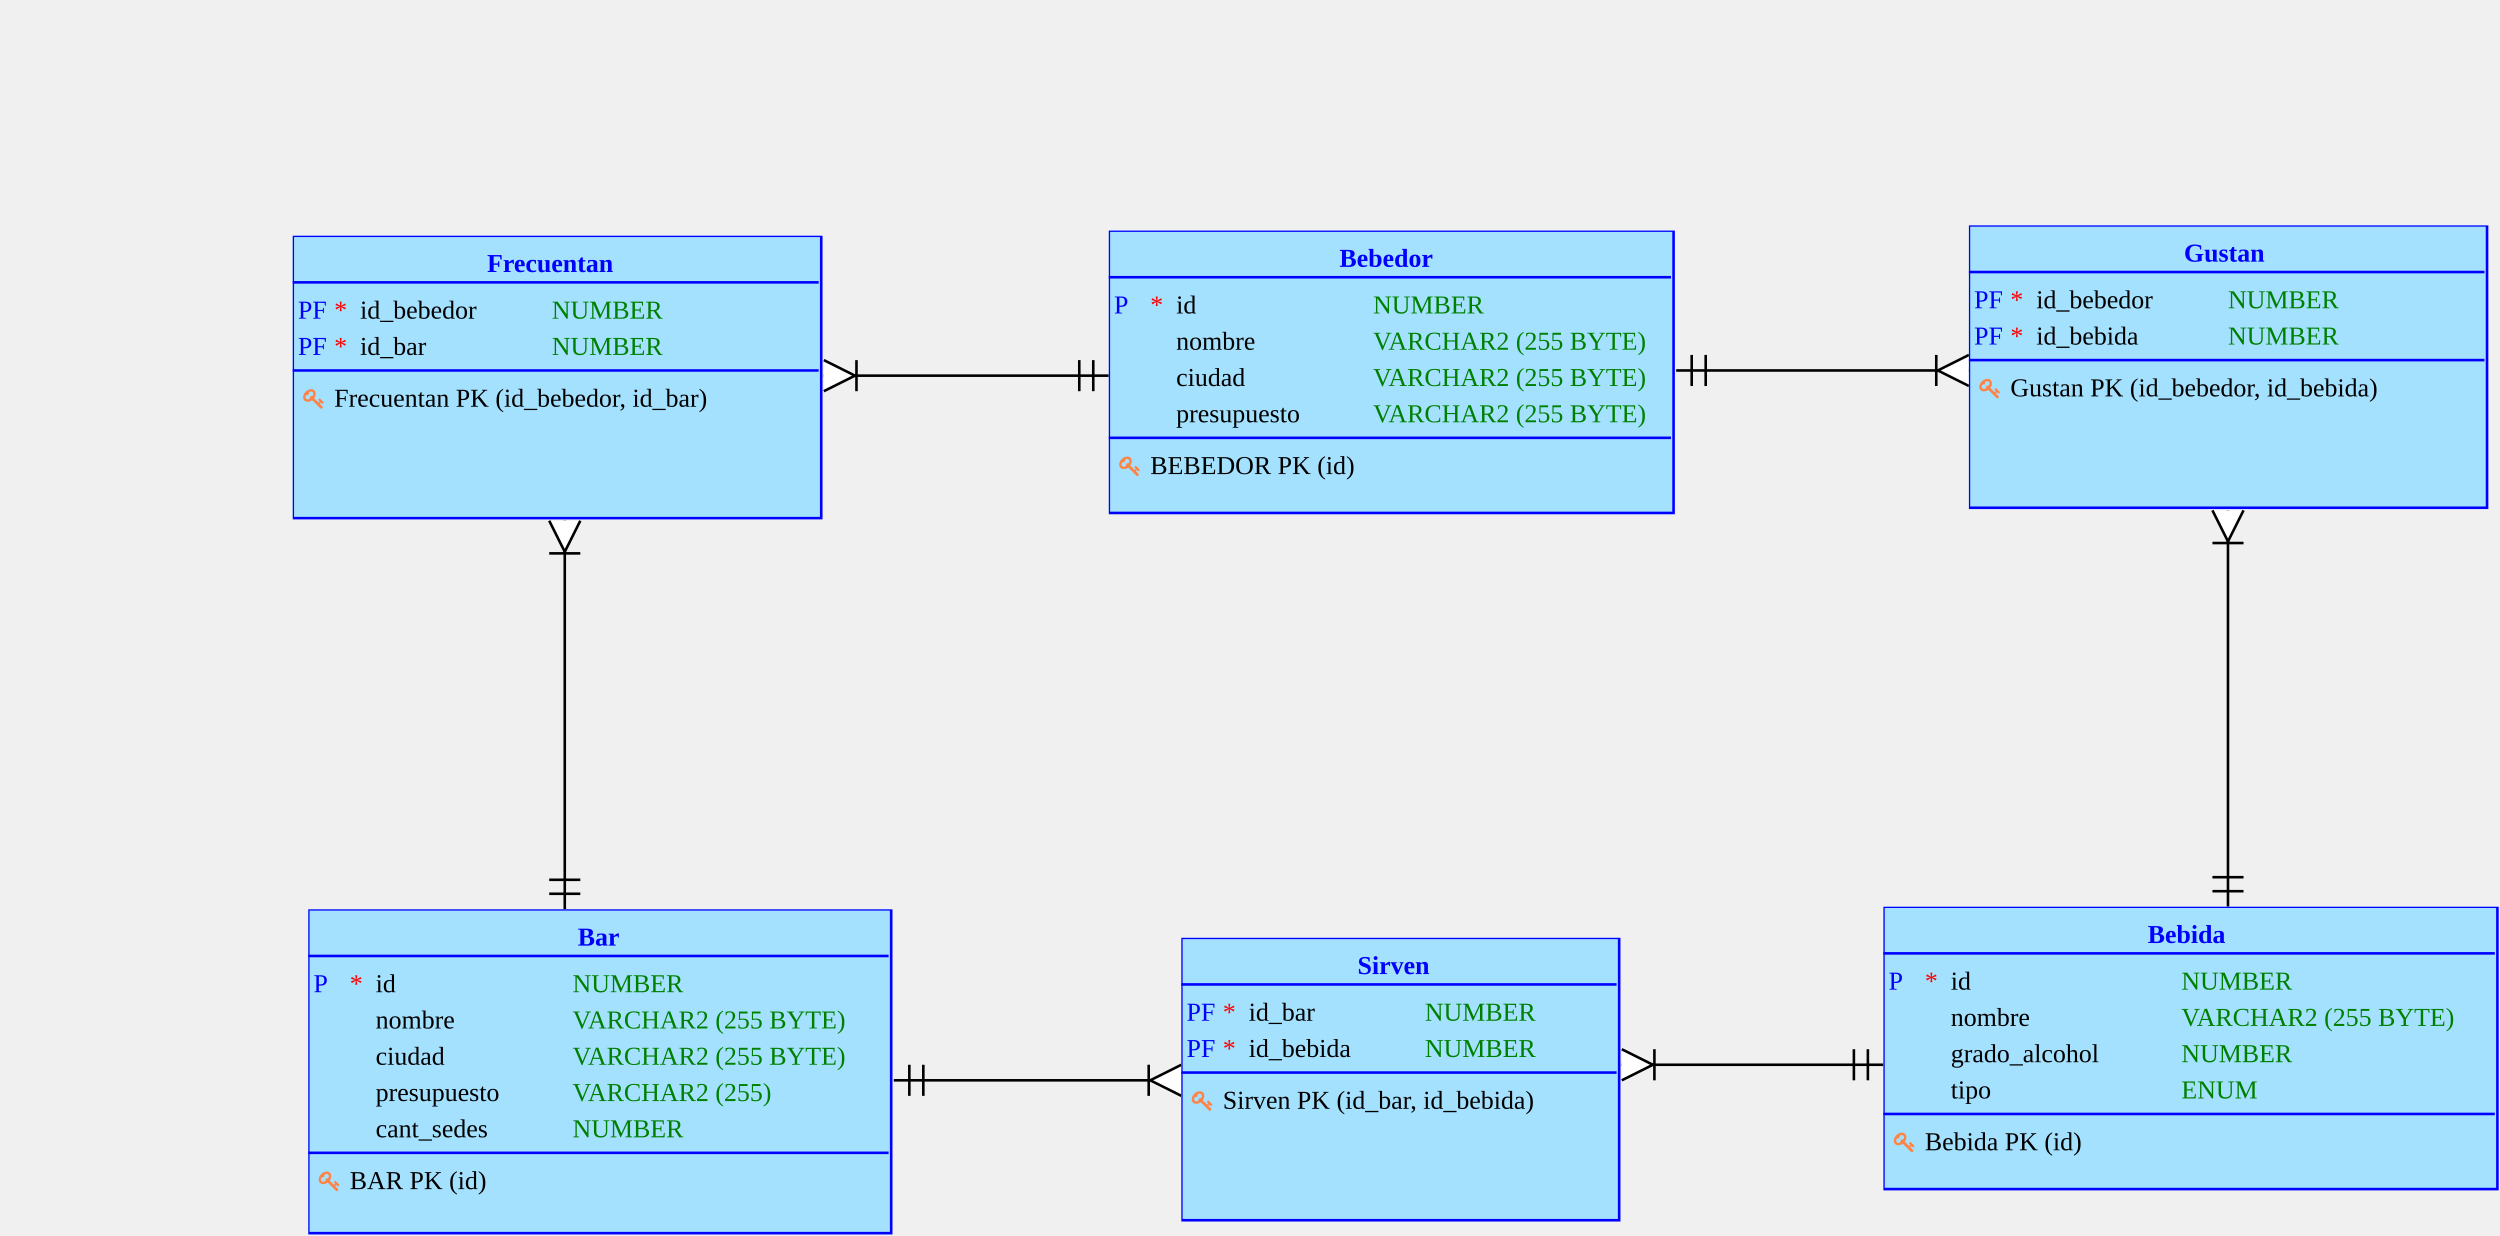
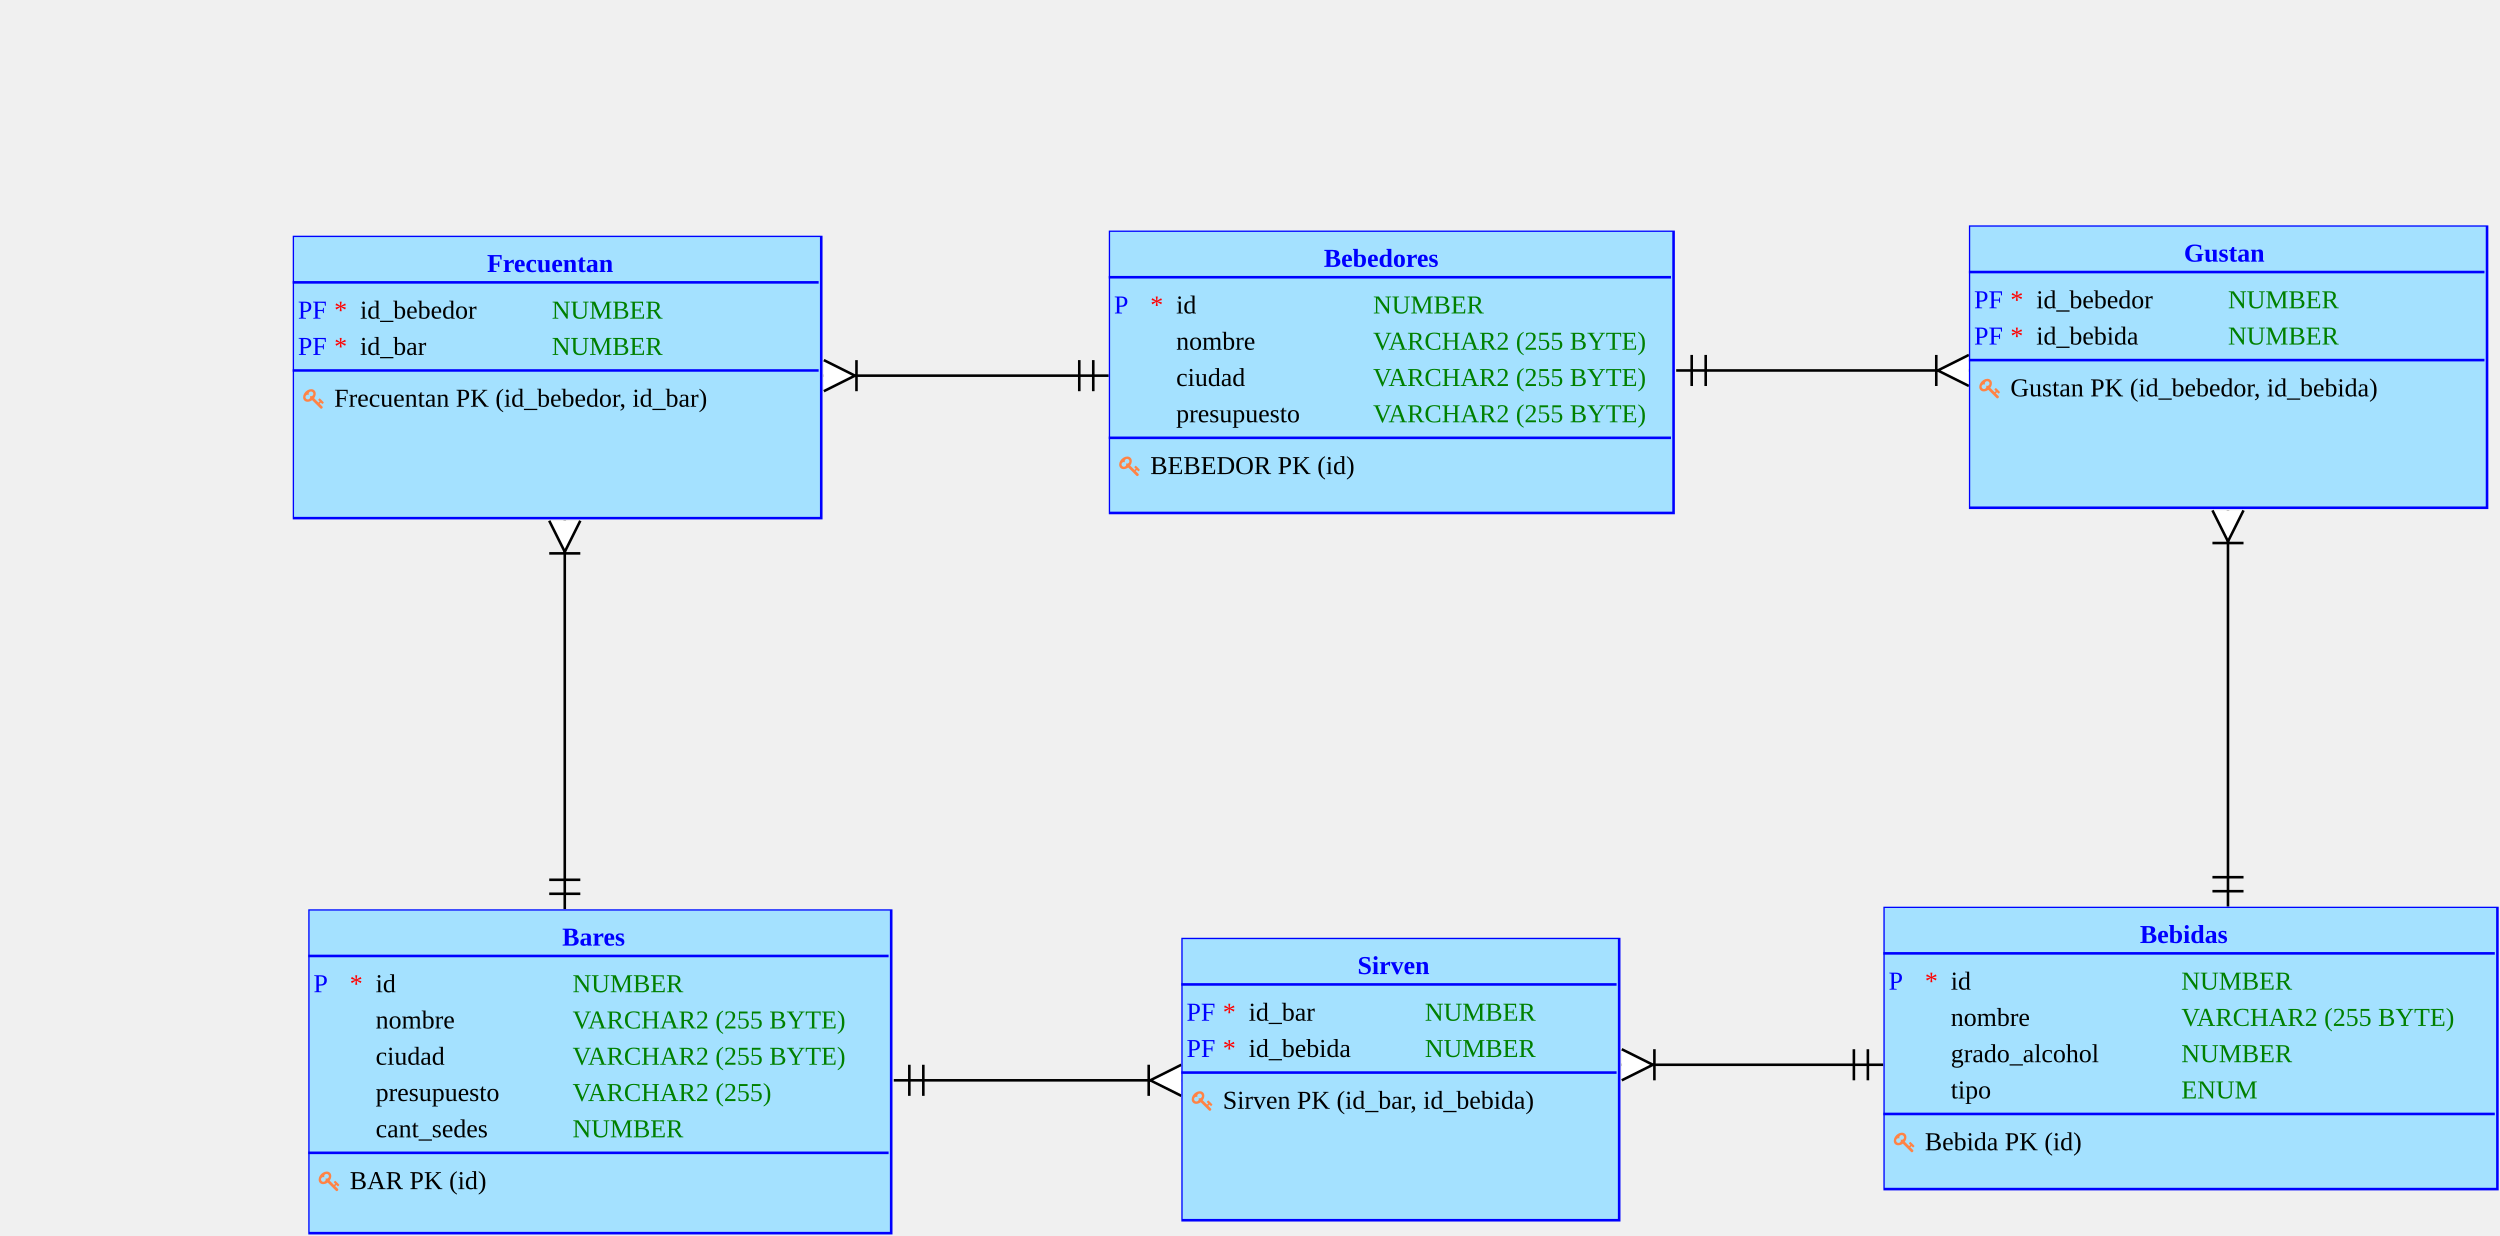
<svg xmlns="http://www.w3.org/2000/svg" xmlns:xlink="http://www.w3.org/1999/xlink" version="1.1" width="965" height="477">
  <defs id="dmw_defs">
    <svg id="fk_sym" viewBox="0 0 48.665 48.665" style="enable-background:new 0 0 48.665 48.665;">
      <g>
        <path d="M40.332,31.592c-2.377,0-4.515,1-6.033,2.598l-17.737-8.686c0.061-0.406,0.103-0.82,0.103-1.246    c0-0.414-0.04-0.818-0.098-1.215l17.711-8.589c1.519,1.609,3.666,2.619,6.054,2.619c4.603,0,8.333-3.731,8.333-8.333    c0-4.603-3.73-8.333-8.333-8.333s-8.333,3.73-8.333,8.333c0,0.414,0.04,0.817,0.098,1.215l-17.709,8.589    c-1.519-1.609-3.666-2.619-6.054-2.619C3.73,15.925,0,19.656,0,24.258c0,4.603,3.73,8.333,8.333,8.333    c2.377,0,4.515-1,6.033-2.596l17.736,8.685c-0.062,0.406-0.104,0.82-0.104,1.245c0,4.604,3.73,8.333,8.333,8.333    s8.333-3.729,8.333-8.333C48.665,35.322,44.935,31.592,40.332,31.592z" fill="#13bf3b" />
      </g>
    </svg>
    <svg id="pk_sym" viewBox="0 0 480.509 480.509" style="enable-background:new 0 0 480.509 480.509;">
      <g>
        <path d="M418.119,331.046c4.094,4.374,7.766,8.186,10.996,11.416c3.237,3.238,6.714,6.376,10.427,9.422   c3.71,3.042,6.427,4.568,8.135,4.568c3.241,0,9.517-4.661,18.843-13.99c9.328-9.321,13.989-15.604,13.989-18.842   c0-1.523-2.714-5.421-8.138-11.704c-5.421-6.276-12.364-13.702-20.838-22.271c-8.473-8.565-16.703-16.744-24.694-24.55   c-8.001-7.81-15.8-15.373-23.417-22.703c-7.611-7.327-11.992-11.56-13.135-12.703c-1.902-1.902-4.093-2.853-6.563-2.853   c-3.237,0-9.521,4.661-18.843,13.988c-9.328,9.322-13.989,15.605-13.989,18.843c0,1.711,1.522,4.421,4.568,8.138   c3.046,3.71,6.188,7.187,9.421,10.424c3.23,3.23,7.047,6.899,11.42,10.992c4.377,4.093,6.848,6.423,7.423,6.995l-27.408,27.404   L254.954,222.268c24.94-33.498,37.408-68.236,37.408-104.211c0-31.024-9.761-56.293-29.263-75.801   c-19.512-19.511-44.778-29.265-75.805-29.265c-30.454,0-60.244,9.042-89.363,27.119c-29.121,18.083-52.727,41.686-70.808,70.808   C9.042,140.038,0,169.828,0,200.28c0,31.029,9.753,56.286,29.265,75.803c19.511,19.517,44.777,29.27,75.801,29.27   c35.976,0,70.71-12.467,104.212-37.407l191.574,191.579c5.332,5.328,11.796,7.994,19.417,7.994c7.991,0,15.704-3.72,23.12-11.14   c7.426-7.426,11.143-15.129,11.143-23.127c0-7.617-2.666-14.092-7.994-19.417l-62.811-62.811l27.405-27.404   C411.699,324.195,414.033,326.666,418.119,331.046z M221.556,161.458c-10.656,10.657-23.601,15.987-38.828,15.987   c-7.996,0-15.896-1.812-23.7-5.43c3.617,7.808,5.426,15.706,5.426,23.7c0,15.229-5.327,28.171-15.987,38.828   c-10.66,10.655-23.606,15.986-38.831,15.986c-15.227,0-28.168-5.325-38.828-15.986c-10.657-10.657-15.987-23.599-15.987-38.828   c0-15.227,5.327-28.171,15.987-38.828C81.464,146.23,94.409,140.9,109.636,140.9c7.992,0,15.893,1.809,23.695,5.424   c-3.616-7.804-5.424-15.706-5.424-23.699c0-15.227,5.327-28.171,15.987-38.828c10.66-10.657,23.604-15.987,38.831-15.987   c15.227,0,28.171,5.327,38.828,15.987c10.657,10.66,15.987,23.601,15.987,38.828C237.539,137.852,232.209,150.797,221.556,161.458z   " fill="#ff8345" />
      </g>
    </svg>
    <svg id="uk_sym" viewBox="0 0 490 490" style="enable-background:new 0 0 490 490;">
      <g>
        <polygon points="236.99,11.41 0,246.348 236.99,478.678 236.99,350.609 129.864,245 236.99,139.391  " fill="#0064fb" />
        <polygon points="253.01,478.59 490,243.651 253.01,11.322 253.01,139.391 360.136,245 253.01,350.609  " fill="#0064fb" />
      </g>
    </svg>
    <svg id="link_sym" viewBox="0 0 1000 900" style="enable-background:new 0 0 1000 900;">
      <g>
        <path fill="black" d="M660.224 422.656c6.976 16.192-0.512 35.008-16.768 42.048-16.128 6.976-34.944-0.448-41.984-16.768-8.448-19.776-20.736-37.696-36.224-53.248-64.64-64.64-177.344-64.64-241.92 0l-145.216 145.28c-66.688 66.688-66.688 175.232 0 241.984 66.688 66.688 175.104 66.752 241.92 0l92.8-92.864c12.48-12.48 32.768-12.48 45.248 0s12.48 32.768 0 45.248l-92.8 92.864c-91.648 91.648-240.832 91.52-332.416 0-91.712-91.648-91.712-240.832 0-332.48l145.216-145.28c44.352-44.416 103.424-68.864 166.272-68.864s121.792 24.448 166.208 68.864c21.248 21.312 38.016 45.952 49.664 73.216zM891.136 401.344l-145.216 145.216c-88.768 88.832-243.712 88.832-332.416 0-21.312-21.312-38.080-45.952-49.728-73.216-7.040-16.256 0.448-35.072 16.704-42.048 16.064-6.784 35.008 0.512 41.984 16.768 8.512 19.776 20.8 37.696 36.288 53.248 64.64 64.64 177.344 64.64 241.92 0l145.216-145.216c66.688-66.688 66.688-175.232 0-241.984-66.752-66.624-175.168-66.688-241.92 0l-92.8 92.864c-12.48 12.48-32.768 12.48-45.248 0s-12.48-32.768 0-45.248l92.8-92.864c45.824-45.824 105.984-68.736 166.208-68.736s120.448 22.912 166.272 68.736c91.584 91.648 91.584 240.768-0.064 332.48z" />
      </g>
    </svg>
    <clipPath clipPathUnits="userSpaceOnUse" id="clipPath1_0_">
      <rect x="0" y="0" width="226" height="126" />
    </clipPath>
    <clipPath clipPathUnits="userSpaceOnUse" id="clipPath6_0_">
      <rect x="0" y="0" width="170" height="110" />
    </clipPath>
    <clipPath clipPathUnits="userSpaceOnUse" id="clipPath2_0_">
      <rect x="0" y="0" width="219" height="110" />
    </clipPath>
    <clipPath clipPathUnits="userSpaceOnUse" id="clipPath4_0_">
      <rect x="0" y="0" width="205" height="110" />
    </clipPath>
    <clipPath clipPathUnits="userSpaceOnUse" id="clipPath5_0_">
      <rect x="0" y="0" width="201" height="110" />
    </clipPath>
    <clipPath clipPathUnits="userSpaceOnUse" id="clipPath3_0_">
      <rect x="0" y="0" width="238" height="110" />
    </clipPath>
  </defs>
  <g stroke-linecap="butt">
    <path stroke="rgb(0,0,0)" fill="none" stroke-opacity="1.0" stroke-width="1" d="M860 350 L860 197" />
    <path stroke-dasharray="none" d="M854.0 344.0 L866.0 344.0 M854.0 338.6 L866.0 338.6" fill="white" stroke-width="1" stroke-opacity="1.0" stroke="rgb(0,0,0)" />
    <path stroke-dasharray="none" d="M866.0 197.0 L860.0 209.0 L854.0 197.0 M866.0 209.6 L854.0 209.6" fill="white" stroke-width="1" stroke-opacity="1.0" stroke="rgb(0,0,0)" />
  </g>
  <g stroke-linecap="butt">
    <path stroke="rgb(0,0,0)" fill="none" stroke-opacity="1.0" stroke-width="1" d="M218 351 L218 201" />
    <path stroke-dasharray="none" d="M212.0 345.0 L224.0 345.0 M212.0 339.6 L224.0 339.6" fill="white" stroke-width="1" stroke-opacity="1.0" stroke="rgb(0,0,0)" />
    <path stroke-dasharray="none" d="M224.0 201.0 L218.0 213.0 L212.0 201.0 M224.0 213.6 L212.0 213.6" fill="white" stroke-width="1" stroke-opacity="1.0" stroke="rgb(0,0,0)" />
  </g>
  <g stroke-linecap="butt">
    <path stroke="rgb(0,0,0)" fill="none" stroke-opacity="1.0" stroke-width="1" d="M428 145 L318 145" />
    <path stroke-dasharray="none" d="M422.0 151.0 L422.0 139.0 M416.6 151.0 L416.6 139.0" fill="white" stroke-width="1" stroke-opacity="1.0" stroke="rgb(0,0,0)" />
    <path stroke-dasharray="none" d="M318.0 139.0 L330.0 145.0 L318.0 151.0 M330.6 139.0 L330.6 151.0" fill="white" stroke-width="1" stroke-opacity="1.0" stroke="rgb(0,0,0)" />
  </g>
  <g stroke-linecap="butt">
    <path stroke="rgb(0,0,0)" fill="none" stroke-opacity="1.0" stroke-width="1" d="M647 143 L760 143" />
    <path stroke-dasharray="none" d="M653.0 137.0 L653.0 149.0 M658.4 137.0 L658.4 149.0" fill="white" stroke-width="1" stroke-opacity="1.0" stroke="rgb(0,0,0)" />
    <path stroke-dasharray="none" d="M760.0 149.0 L748.0 143.0 L760.0 137.0 M747.4 149.0 L747.4 137.0" fill="white" stroke-width="1" stroke-opacity="1.0" stroke="rgb(0,0,0)" />
  </g>
  <g stroke-linecap="butt">
    <path stroke="rgb(0,0,0)" fill="none" stroke-opacity="1.0" stroke-width="1" d="M345 417 L456 417" />
    <path stroke-dasharray="none" d="M351.0 411.0 L351.0 423.0 M356.4 411.0 L356.4 423.0" fill="white" stroke-width="1" stroke-opacity="1.0" stroke="rgb(0,0,0)" />
    <path stroke-dasharray="none" d="M456.0 423.0 L444.0 417.0 L456.0 411.0 M443.4 423.0 L443.4 411.0" fill="white" stroke-width="1" stroke-opacity="1.0" stroke="rgb(0,0,0)" />
  </g>
  <g stroke-linecap="butt">
    <path stroke="rgb(0,0,0)" fill="none" stroke-opacity="1.0" stroke-width="1" d="M727 411 L626 411" />
    <path stroke-dasharray="none" d="M721.0 417.0 L721.0 405.0 M715.6 417.0 L715.6 405.0" fill="white" stroke-width="1" stroke-opacity="1.0" stroke="rgb(0,0,0)" />
    <path stroke-dasharray="none" d="M626.0 405.0 L638.0 411.0 L626.0 417.0 M638.6 405.0 L638.6 417.0" fill="white" stroke-width="1" stroke-opacity="1.0" stroke="rgb(0,0,0)" />
  </g>
+   <g fill="rgb(164,225,255)" stroke="rgb(0,0,255)" fill-opacity="1.0" stroke-opacity="1.0" clip-path="url(#clipPath6_0_)" transform="translate(456,362)">
+     <rect x="0" y="0" width="169" height="109" />
+     <text id="5B64E7A8-4D05B6084CB6" x="68" y="14" fill="rgb(0,0,255)" font-weight="bold" fill-opacity="1.0" font-size="10" stroke="none">
+ Sirven
+ </text>
+     <line x1="0" y1="18" x2="168" y2="18" fill="none" stroke="rgb(0,0,255)" />
+     <text x="16" y="32" fill="rgb(255,0,0)" fill-opacity="1.0" font-size="10" stroke="none">
+ *
+ </text>
+     <text x="2" y="32" fill="rgb(0,0,255)" fill-opacity="1.0" font-size="10" stroke="none">
+ PF
+ </text>
+     <text x="26" y="32" fill="rgb(0,0,0)" fill-opacity="1.0" font-size="10" stroke="none">
+ id_bar
+ </text>
+     <text x="94" y="32" fill="rgb(0,128,0)" fill-opacity="1.0" font-size="10" stroke="none">
+ NUMBER
+ </text>
+     <text x="16" y="46" fill="rgb(255,0,0)" fill-opacity="1.0" font-size="10" stroke="none">
+ *
+ </text>
+     <text x="2" y="46" fill="rgb(0,0,255)" fill-opacity="1.0" font-size="10" stroke="none">
+ PF
+ </text>
+     <text x="26" y="46" fill="rgb(0,0,0)" fill-opacity="1.0" font-size="10" stroke="none">
+ id_bebida
+ </text>
+     <text x="94" y="46" fill="rgb(0,128,0)" fill-opacity="1.0" font-size="10" stroke="none">
+ NUMBER
+ </text>
+     <line x1="0" y1="52" x2="168" y2="52" fill="none" stroke="rgb(0,0,255)" />
+     <use xlink:href="#pk_sym" x="4" y="59" width="8" height="8" fill-opacity="1.0" />
+     <text x="16" y="66" fill="rgb(0,0,0)" fill-opacity="1.0" font-size="10" stroke="none">
+ Sirven PK (id_bar, id_bebida)
+ </text>
+   </g>
+   <g fill="rgb(164,225,255)" stroke="rgb(0,0,255)" fill-opacity="1.0" stroke-opacity="1.0" clip-path="url(#clipPath5_0_)" transform="translate(760,87)">
+     <rect x="0" y="0" width="200" height="109" />
+     <text id="B946D595-AA75B5410444" x="83" y="14" fill="rgb(0,0,255)" font-weight="bold" fill-opacity="1.0" font-size="10" stroke="none">
+ Gustan
+ </text>
+     <line x1="0" y1="18" x2="199" y2="18" fill="none" stroke="rgb(0,0,255)" />
+     <text x="16" y="32" fill="rgb(255,0,0)" fill-opacity="1.0" font-size="10" stroke="none">
+ *
+ </text>
+     <text x="2" y="32" fill="rgb(0,0,255)" fill-opacity="1.0" font-size="10" stroke="none">
+ PF
+ </text>
+     <text x="26" y="32" fill="rgb(0,0,0)" fill-opacity="1.0" font-size="10" stroke="none">
+ id_bebedor
+ </text>
+     <text x="100" y="32" fill="rgb(0,128,0)" fill-opacity="1.0" font-size="10" stroke="none">
+ NUMBER
+ </text>
+     <text x="16" y="46" fill="rgb(255,0,0)" fill-opacity="1.0" font-size="10" stroke="none">
+ *
+ </text>
+     <text x="2" y="46" fill="rgb(0,0,255)" fill-opacity="1.0" font-size="10" stroke="none">
+ PF
+ </text>
+     <text x="26" y="46" fill="rgb(0,0,0)" fill-opacity="1.0" font-size="10" stroke="none">
+ id_bebida
+ </text>
+     <text x="100" y="46" fill="rgb(0,128,0)" fill-opacity="1.0" font-size="10" stroke="none">
+ NUMBER
+ </text>
+     <line x1="0" y1="52" x2="199" y2="52" fill="none" stroke="rgb(0,0,255)" />
+     <use xlink:href="#pk_sym" x="4" y="59" width="8" height="8" fill-opacity="1.0" />
+     <text x="16" y="66" fill="rgb(0,0,0)" fill-opacity="1.0" font-size="10" stroke="none">
+ Gustan PK (id_bebedor, id_bebida)
+ </text>
+   </g>
+   <g fill="rgb(164,225,255)" stroke="rgb(0,0,255)" fill-opacity="1.0" stroke-opacity="1.0" clip-path="url(#clipPath4_0_)" transform="translate(113,91)">
+     <rect x="0" y="0" width="204" height="109" />
+     <text id="A4BEEBD9-0BC37E1BF63A" x="75" y="14" fill="rgb(0,0,255)" font-weight="bold" fill-opacity="1.0" font-size="10" stroke="none">
+ Frecuentan
+ </text>
+     <line x1="0" y1="18" x2="203" y2="18" fill="none" stroke="rgb(0,0,255)" />
+     <text x="16" y="32" fill="rgb(255,0,0)" fill-opacity="1.0" font-size="10" stroke="none">
+ *
+ </text>
+     <text x="2" y="32" fill="rgb(0,0,255)" fill-opacity="1.0" font-size="10" stroke="none">
+ PF
+ </text>
+     <text x="26" y="32" fill="rgb(0,0,0)" fill-opacity="1.0" font-size="10" stroke="none">
+ id_bebedor
+ </text>
+     <text x="100" y="32" fill="rgb(0,128,0)" fill-opacity="1.0" font-size="10" stroke="none">
+ NUMBER
+ </text>
+     <text x="16" y="46" fill="rgb(255,0,0)" fill-opacity="1.0" font-size="10" stroke="none">
+ *
+ </text>
+     <text x="2" y="46" fill="rgb(0,0,255)" fill-opacity="1.0" font-size="10" stroke="none">
+ PF
+ </text>
+     <text x="26" y="46" fill="rgb(0,0,0)" fill-opacity="1.0" font-size="10" stroke="none">
+ id_bar
+ </text>
+     <text x="100" y="46" fill="rgb(0,128,0)" fill-opacity="1.0" font-size="10" stroke="none">
+ NUMBER
+ </text>
+     <line x1="0" y1="52" x2="203" y2="52" fill="none" stroke="rgb(0,0,255)" />
+     <use xlink:href="#pk_sym" x="4" y="59" width="8" height="8" fill-opacity="1.0" />
+     <text x="16" y="66" fill="rgb(0,0,0)" fill-opacity="1.0" font-size="10" stroke="none">
+ Frecuentan PK (id_bebedor, id_bar)
+ </text>
+   </g>
  <g fill="rgb(164,225,255)" stroke="rgb(0,0,255)" fill-opacity="1.0" stroke-opacity="1.0" clip-path="url(#clipPath1_0_)" transform="translate(119,351)">
    <rect x="0" y="0" width="225" height="125" />
-     <text id="2FC3D3DB-8BC6240CA427" x="104" y="14" fill="rgb(0,0,255)" font-weight="bold" fill-opacity="1.0" font-size="10" stroke="none">
- Bar
+     <text id="2FC3D3DB-8BC6240CA427" x="98" y="14" fill="rgb(0,0,255)" font-weight="bold" fill-opacity="1.0" font-size="10" stroke="none">
+ Bares
</text>
    <line x1="0" y1="18" x2="224" y2="18" fill="none" stroke="rgb(0,0,255)" />
    <text x="16" y="32" fill="rgb(255,0,0)" fill-opacity="1.0" font-size="10" stroke="none">
*
</text>
    <text x="2" y="32" fill="rgb(0,0,255)" fill-opacity="1.0" font-size="10" stroke="none">
P
</text>
    <text x="26" y="32" fill="rgb(0,0,0)" fill-opacity="1.0" font-size="10" stroke="none">
id
</text>
    <text x="102" y="32" fill="rgb(0,128,0)" fill-opacity="1.0" font-size="10" stroke="none">
NUMBER
</text>
    <text x="16" y="46" fill="rgb(255,0,0)" fill-opacity="1.0" font-size="10" stroke="none">

</text>
    <text x="26" y="46" fill="rgb(0,0,0)" fill-opacity="1.0" font-size="10" stroke="none">
nombre
</text>
    <text x="102" y="46" fill="rgb(0,128,0)" fill-opacity="1.0" font-size="10" stroke="none">
VARCHAR2 (255 BYTE)
</text>
    <text x="16" y="60" fill="rgb(255,0,0)" fill-opacity="1.0" font-size="10" stroke="none">

</text>
    <text x="26" y="60" fill="rgb(0,0,0)" fill-opacity="1.0" font-size="10" stroke="none">
ciudad
</text>
    <text x="102" y="60" fill="rgb(0,128,0)" fill-opacity="1.0" font-size="10" stroke="none">
VARCHAR2 (255 BYTE)
</text>
    <text x="16" y="74" fill="rgb(255,0,0)" fill-opacity="1.0" font-size="10" stroke="none">

</text>
    <text x="26" y="74" fill="rgb(0,0,0)" fill-opacity="1.0" font-size="10" stroke="none">
presupuesto
</text>
    <text x="102" y="74" fill="rgb(0,128,0)" fill-opacity="1.0" font-size="10" stroke="none">
VARCHAR2 (255)
</text>
    <text x="16" y="88" fill="rgb(255,0,0)" fill-opacity="1.0" font-size="10" stroke="none">

</text>
    <text x="26" y="88" fill="rgb(0,0,0)" fill-opacity="1.0" font-size="10" stroke="none">
cant_sedes
</text>
    <text x="102" y="88" fill="rgb(0,128,0)" fill-opacity="1.0" font-size="10" stroke="none">
NUMBER
</text>
    <line x1="0" y1="94" x2="224" y2="94" fill="none" stroke="rgb(0,0,255)" />
    <use xlink:href="#pk_sym" x="4" y="101" width="8" height="8" fill-opacity="1.0" />
    <text x="16" y="108" fill="rgb(0,0,0)" fill-opacity="1.0" font-size="10" stroke="none">
BAR PK (id)
</text>
  </g>
-   <g fill="rgb(164,225,255)" stroke="rgb(0,0,255)" fill-opacity="1.0" stroke-opacity="1.0" clip-path="url(#clipPath6_0_)" transform="translate(456,362)">
-     <rect x="0" y="0" width="169" height="109" />
-     <text id="5B64E7A8-4D05B6084CB6" x="68" y="14" fill="rgb(0,0,255)" font-weight="bold" fill-opacity="1.0" font-size="10" stroke="none">
- Sirven
- </text>
-     <line x1="0" y1="18" x2="168" y2="18" fill="none" stroke="rgb(0,0,255)" />
-     <text x="16" y="32" fill="rgb(255,0,0)" fill-opacity="1.0" font-size="10" stroke="none">
- *
- </text>
-     <text x="2" y="32" fill="rgb(0,0,255)" fill-opacity="1.0" font-size="10" stroke="none">
- PF
- </text>
-     <text x="26" y="32" fill="rgb(0,0,0)" fill-opacity="1.0" font-size="10" stroke="none">
- id_bar
- </text>
-     <text x="94" y="32" fill="rgb(0,128,0)" fill-opacity="1.0" font-size="10" stroke="none">
- NUMBER
- </text>
-     <text x="16" y="46" fill="rgb(255,0,0)" fill-opacity="1.0" font-size="10" stroke="none">
- *
- </text>
-     <text x="2" y="46" fill="rgb(0,0,255)" fill-opacity="1.0" font-size="10" stroke="none">
- PF
- </text>
-     <text x="26" y="46" fill="rgb(0,0,0)" fill-opacity="1.0" font-size="10" stroke="none">
- id_bebida
- </text>
-     <text x="94" y="46" fill="rgb(0,128,0)" fill-opacity="1.0" font-size="10" stroke="none">
- NUMBER
- </text>
-     <line x1="0" y1="52" x2="168" y2="52" fill="none" stroke="rgb(0,0,255)" />
-     <use xlink:href="#pk_sym" x="4" y="59" width="8" height="8" fill-opacity="1.0" />
-     <text x="16" y="66" fill="rgb(0,0,0)" fill-opacity="1.0" font-size="10" stroke="none">
- Sirven PK (id_bar, id_bebida)
- </text>
-   </g>
-   <g fill="rgb(164,225,255)" stroke="rgb(0,0,255)" fill-opacity="1.0" stroke-opacity="1.0" clip-path="url(#clipPath5_0_)" transform="translate(760,87)">
-     <rect x="0" y="0" width="200" height="109" />
-     <text id="B946D595-AA75B5410444" x="83" y="14" fill="rgb(0,0,255)" font-weight="bold" fill-opacity="1.0" font-size="10" stroke="none">
- Gustan
- </text>
-     <line x1="0" y1="18" x2="199" y2="18" fill="none" stroke="rgb(0,0,255)" />
-     <text x="16" y="32" fill="rgb(255,0,0)" fill-opacity="1.0" font-size="10" stroke="none">
- *
- </text>
-     <text x="2" y="32" fill="rgb(0,0,255)" fill-opacity="1.0" font-size="10" stroke="none">
- PF
- </text>
-     <text x="26" y="32" fill="rgb(0,0,0)" fill-opacity="1.0" font-size="10" stroke="none">
- id_bebedor
- </text>
-     <text x="100" y="32" fill="rgb(0,128,0)" fill-opacity="1.0" font-size="10" stroke="none">
- NUMBER
- </text>
-     <text x="16" y="46" fill="rgb(255,0,0)" fill-opacity="1.0" font-size="10" stroke="none">
- *
- </text>
-     <text x="2" y="46" fill="rgb(0,0,255)" fill-opacity="1.0" font-size="10" stroke="none">
- PF
- </text>
-     <text x="26" y="46" fill="rgb(0,0,0)" fill-opacity="1.0" font-size="10" stroke="none">
- id_bebida
- </text>
-     <text x="100" y="46" fill="rgb(0,128,0)" fill-opacity="1.0" font-size="10" stroke="none">
- NUMBER
- </text>
-     <line x1="0" y1="52" x2="199" y2="52" fill="none" stroke="rgb(0,0,255)" />
-     <use xlink:href="#pk_sym" x="4" y="59" width="8" height="8" fill-opacity="1.0" />
-     <text x="16" y="66" fill="rgb(0,0,0)" fill-opacity="1.0" font-size="10" stroke="none">
- Gustan PK (id_bebedor, id_bebida)
- </text>
-   </g>
-   <g fill="rgb(164,225,255)" stroke="rgb(0,0,255)" fill-opacity="1.0" stroke-opacity="1.0" clip-path="url(#clipPath4_0_)" transform="translate(113,91)">
-     <rect x="0" y="0" width="204" height="109" />
-     <text id="A4BEEBD9-0BC37E1BF63A" x="75" y="14" fill="rgb(0,0,255)" font-weight="bold" fill-opacity="1.0" font-size="10" stroke="none">
- Frecuentan
- </text>
-     <line x1="0" y1="18" x2="203" y2="18" fill="none" stroke="rgb(0,0,255)" />
-     <text x="16" y="32" fill="rgb(255,0,0)" fill-opacity="1.0" font-size="10" stroke="none">
- *
- </text>
-     <text x="2" y="32" fill="rgb(0,0,255)" fill-opacity="1.0" font-size="10" stroke="none">
- PF
- </text>
-     <text x="26" y="32" fill="rgb(0,0,0)" fill-opacity="1.0" font-size="10" stroke="none">
- id_bebedor
- </text>
-     <text x="100" y="32" fill="rgb(0,128,0)" fill-opacity="1.0" font-size="10" stroke="none">
- NUMBER
- </text>
-     <text x="16" y="46" fill="rgb(255,0,0)" fill-opacity="1.0" font-size="10" stroke="none">
- *
- </text>
-     <text x="2" y="46" fill="rgb(0,0,255)" fill-opacity="1.0" font-size="10" stroke="none">
- PF
- </text>
-     <text x="26" y="46" fill="rgb(0,0,0)" fill-opacity="1.0" font-size="10" stroke="none">
- id_bar
- </text>
-     <text x="100" y="46" fill="rgb(0,128,0)" fill-opacity="1.0" font-size="10" stroke="none">
- NUMBER
- </text>
-     <line x1="0" y1="52" x2="203" y2="52" fill="none" stroke="rgb(0,0,255)" />
-     <use xlink:href="#pk_sym" x="4" y="59" width="8" height="8" fill-opacity="1.0" />
-     <text x="16" y="66" fill="rgb(0,0,0)" fill-opacity="1.0" font-size="10" stroke="none">
- Frecuentan PK (id_bebedor, id_bar)
+   <g fill="rgb(164,225,255)" stroke="rgb(0,0,255)" fill-opacity="1.0" stroke-opacity="1.0" clip-path="url(#clipPath2_0_)" transform="translate(428,89)">
+     <rect x="0" y="0" width="218" height="109" />
+     <text id="8252F54D-B35EB9839CC7" x="83" y="14" fill="rgb(0,0,255)" font-weight="bold" fill-opacity="1.0" font-size="10" stroke="none">
+ Bebedores
+ </text>
+     <line x1="0" y1="18" x2="217" y2="18" fill="none" stroke="rgb(0,0,255)" />
+     <text x="16" y="32" fill="rgb(255,0,0)" fill-opacity="1.0" font-size="10" stroke="none">
+ *
+ </text>
+     <text x="2" y="32" fill="rgb(0,0,255)" fill-opacity="1.0" font-size="10" stroke="none">
+ P
+ </text>
+     <text x="26" y="32" fill="rgb(0,0,0)" fill-opacity="1.0" font-size="10" stroke="none">
+ id
+ </text>
+     <text x="102" y="32" fill="rgb(0,128,0)" fill-opacity="1.0" font-size="10" stroke="none">
+ NUMBER
+ </text>
+     <text x="16" y="46" fill="rgb(255,0,0)" fill-opacity="1.0" font-size="10" stroke="none">
+ 
+ </text>
+     <text x="26" y="46" fill="rgb(0,0,0)" fill-opacity="1.0" font-size="10" stroke="none">
+ nombre
+ </text>
+     <text x="102" y="46" fill="rgb(0,128,0)" fill-opacity="1.0" font-size="10" stroke="none">
+ VARCHAR2 (255 BYTE)
+ </text>
+     <text x="16" y="60" fill="rgb(255,0,0)" fill-opacity="1.0" font-size="10" stroke="none">
+ 
+ </text>
+     <text x="26" y="60" fill="rgb(0,0,0)" fill-opacity="1.0" font-size="10" stroke="none">
+ ciudad
+ </text>
+     <text x="102" y="60" fill="rgb(0,128,0)" fill-opacity="1.0" font-size="10" stroke="none">
+ VARCHAR2 (255 BYTE)
+ </text>
+     <text x="16" y="74" fill="rgb(255,0,0)" fill-opacity="1.0" font-size="10" stroke="none">
+ 
+ </text>
+     <text x="26" y="74" fill="rgb(0,0,0)" fill-opacity="1.0" font-size="10" stroke="none">
+ presupuesto
+ </text>
+     <text x="102" y="74" fill="rgb(0,128,0)" fill-opacity="1.0" font-size="10" stroke="none">
+ VARCHAR2 (255 BYTE)
+ </text>
+     <line x1="0" y1="80" x2="217" y2="80" fill="none" stroke="rgb(0,0,255)" />
+     <use xlink:href="#pk_sym" x="4" y="87" width="8" height="8" fill-opacity="1.0" />
+     <text x="16" y="94" fill="rgb(0,0,0)" fill-opacity="1.0" font-size="10" stroke="none">
+ BEBEDOR PK (id)
</text>
  </g>
  <g fill="rgb(164,225,255)" stroke="rgb(0,0,255)" fill-opacity="1.0" stroke-opacity="1.0" clip-path="url(#clipPath3_0_)" transform="translate(727,350)">
    <rect x="0" y="0" width="237" height="109" />
-     <text id="C0583877-FB5B814A40C7" x="102" y="14" fill="rgb(0,0,255)" font-weight="bold" fill-opacity="1.0" font-size="10" stroke="none">
- Bebida
+     <text id="C0583877-FB5B814A40C7" x="99" y="14" fill="rgb(0,0,255)" font-weight="bold" fill-opacity="1.0" font-size="10" stroke="none">
+ Bebidas
</text>
    <line x1="0" y1="18" x2="236" y2="18" fill="none" stroke="rgb(0,0,255)" />
    <text x="16" y="32" fill="rgb(255,0,0)" fill-opacity="1.0" font-size="10" stroke="none">
*
</text>
    <text x="2" y="32" fill="rgb(0,0,255)" fill-opacity="1.0" font-size="10" stroke="none">
P
</text>
    <text x="26" y="32" fill="rgb(0,0,0)" fill-opacity="1.0" font-size="10" stroke="none">
id
</text>
    <text x="115" y="32" fill="rgb(0,128,0)" fill-opacity="1.0" font-size="10" stroke="none">
NUMBER
</text>
    <text x="16" y="46" fill="rgb(255,0,0)" fill-opacity="1.0" font-size="10" stroke="none">

</text>
    <text x="26" y="46" fill="rgb(0,0,0)" fill-opacity="1.0" font-size="10" stroke="none">
nombre
</text>
    <text x="115" y="46" fill="rgb(0,128,0)" fill-opacity="1.0" font-size="10" stroke="none">
VARCHAR2 (255 BYTE)
</text>
    <text x="16" y="60" fill="rgb(255,0,0)" fill-opacity="1.0" font-size="10" stroke="none">

</text>
    <text x="26" y="60" fill="rgb(0,0,0)" fill-opacity="1.0" font-size="10" stroke="none">
grado_alcohol
</text>
    <text x="115" y="60" fill="rgb(0,128,0)" fill-opacity="1.0" font-size="10" stroke="none">
NUMBER
</text>
    <text x="16" y="74" fill="rgb(255,0,0)" fill-opacity="1.0" font-size="10" stroke="none">

</text>
    <text x="26" y="74" fill="rgb(0,0,0)" fill-opacity="1.0" font-size="10" stroke="none">
tipo
</text>
    <text x="115" y="74" fill="rgb(0,128,0)" fill-opacity="1.0" font-size="10" stroke="none">
ENUM
</text>
    <line x1="0" y1="80" x2="236" y2="80" fill="none" stroke="rgb(0,0,255)" />
    <use xlink:href="#pk_sym" x="4" y="87" width="8" height="8" fill-opacity="1.0" />
    <text x="16" y="94" fill="rgb(0,0,0)" fill-opacity="1.0" font-size="10" stroke="none">
Bebida PK (id)
</text>
  </g>
-   <g fill="rgb(164,225,255)" stroke="rgb(0,0,255)" fill-opacity="1.0" stroke-opacity="1.0" clip-path="url(#clipPath2_0_)" transform="translate(428,89)">
-     <rect x="0" y="0" width="218" height="109" />
-     <text id="8252F54D-B35EB9839CC7" x="89" y="14" fill="rgb(0,0,255)" font-weight="bold" fill-opacity="1.0" font-size="10" stroke="none">
- Bebedor
- </text>
-     <line x1="0" y1="18" x2="217" y2="18" fill="none" stroke="rgb(0,0,255)" />
-     <text x="16" y="32" fill="rgb(255,0,0)" fill-opacity="1.0" font-size="10" stroke="none">
- *
- </text>
-     <text x="2" y="32" fill="rgb(0,0,255)" fill-opacity="1.0" font-size="10" stroke="none">
- P
- </text>
-     <text x="26" y="32" fill="rgb(0,0,0)" fill-opacity="1.0" font-size="10" stroke="none">
- id
- </text>
-     <text x="102" y="32" fill="rgb(0,128,0)" fill-opacity="1.0" font-size="10" stroke="none">
- NUMBER
- </text>
-     <text x="16" y="46" fill="rgb(255,0,0)" fill-opacity="1.0" font-size="10" stroke="none">
- 
- </text>
-     <text x="26" y="46" fill="rgb(0,0,0)" fill-opacity="1.0" font-size="10" stroke="none">
- nombre
- </text>
-     <text x="102" y="46" fill="rgb(0,128,0)" fill-opacity="1.0" font-size="10" stroke="none">
- VARCHAR2 (255 BYTE)
- </text>
-     <text x="16" y="60" fill="rgb(255,0,0)" fill-opacity="1.0" font-size="10" stroke="none">
- 
- </text>
-     <text x="26" y="60" fill="rgb(0,0,0)" fill-opacity="1.0" font-size="10" stroke="none">
- ciudad
- </text>
-     <text x="102" y="60" fill="rgb(0,128,0)" fill-opacity="1.0" font-size="10" stroke="none">
- VARCHAR2 (255 BYTE)
- </text>
-     <text x="16" y="74" fill="rgb(255,0,0)" fill-opacity="1.0" font-size="10" stroke="none">
- 
- </text>
-     <text x="26" y="74" fill="rgb(0,0,0)" fill-opacity="1.0" font-size="10" stroke="none">
- presupuesto
- </text>
-     <text x="102" y="74" fill="rgb(0,128,0)" fill-opacity="1.0" font-size="10" stroke="none">
- VARCHAR2 (255 BYTE)
- </text>
-     <line x1="0" y1="80" x2="217" y2="80" fill="none" stroke="rgb(0,0,255)" />
-     <use xlink:href="#pk_sym" x="4" y="87" width="8" height="8" fill-opacity="1.0" />
-     <text x="16" y="94" fill="rgb(0,0,0)" fill-opacity="1.0" font-size="10" stroke="none">
- BEBEDOR PK (id)
- </text>
-   </g>
</svg>
